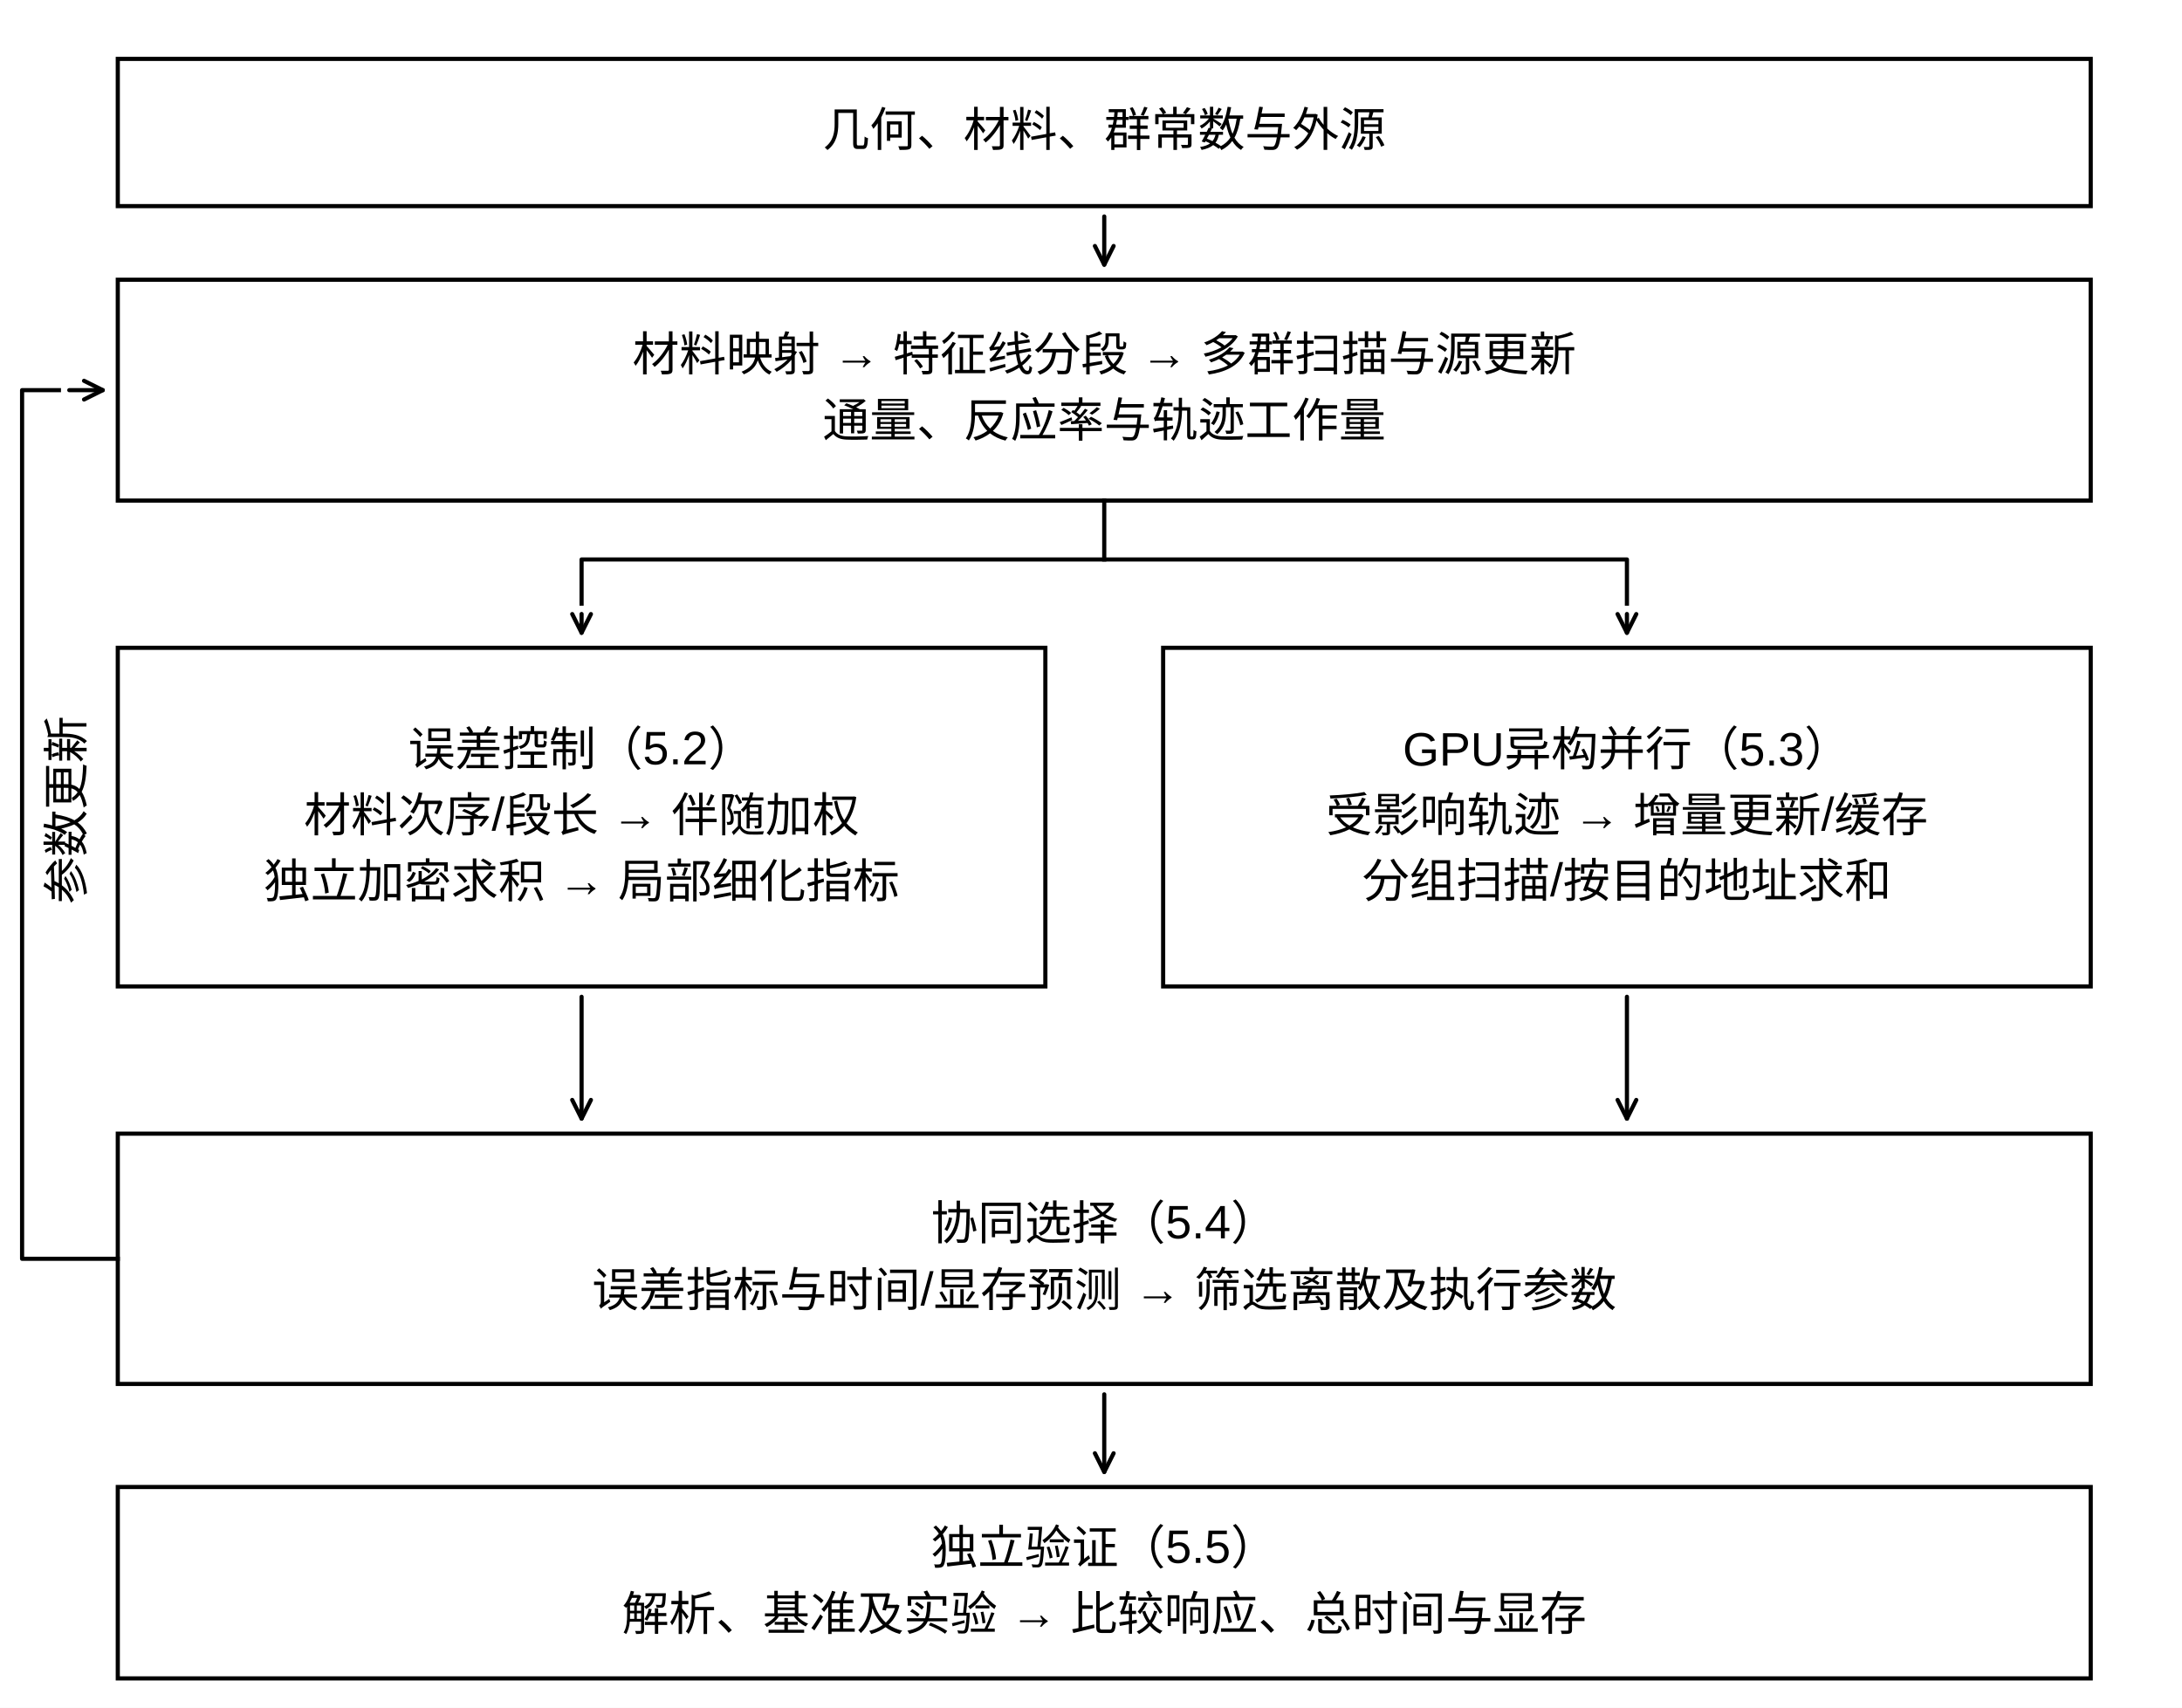
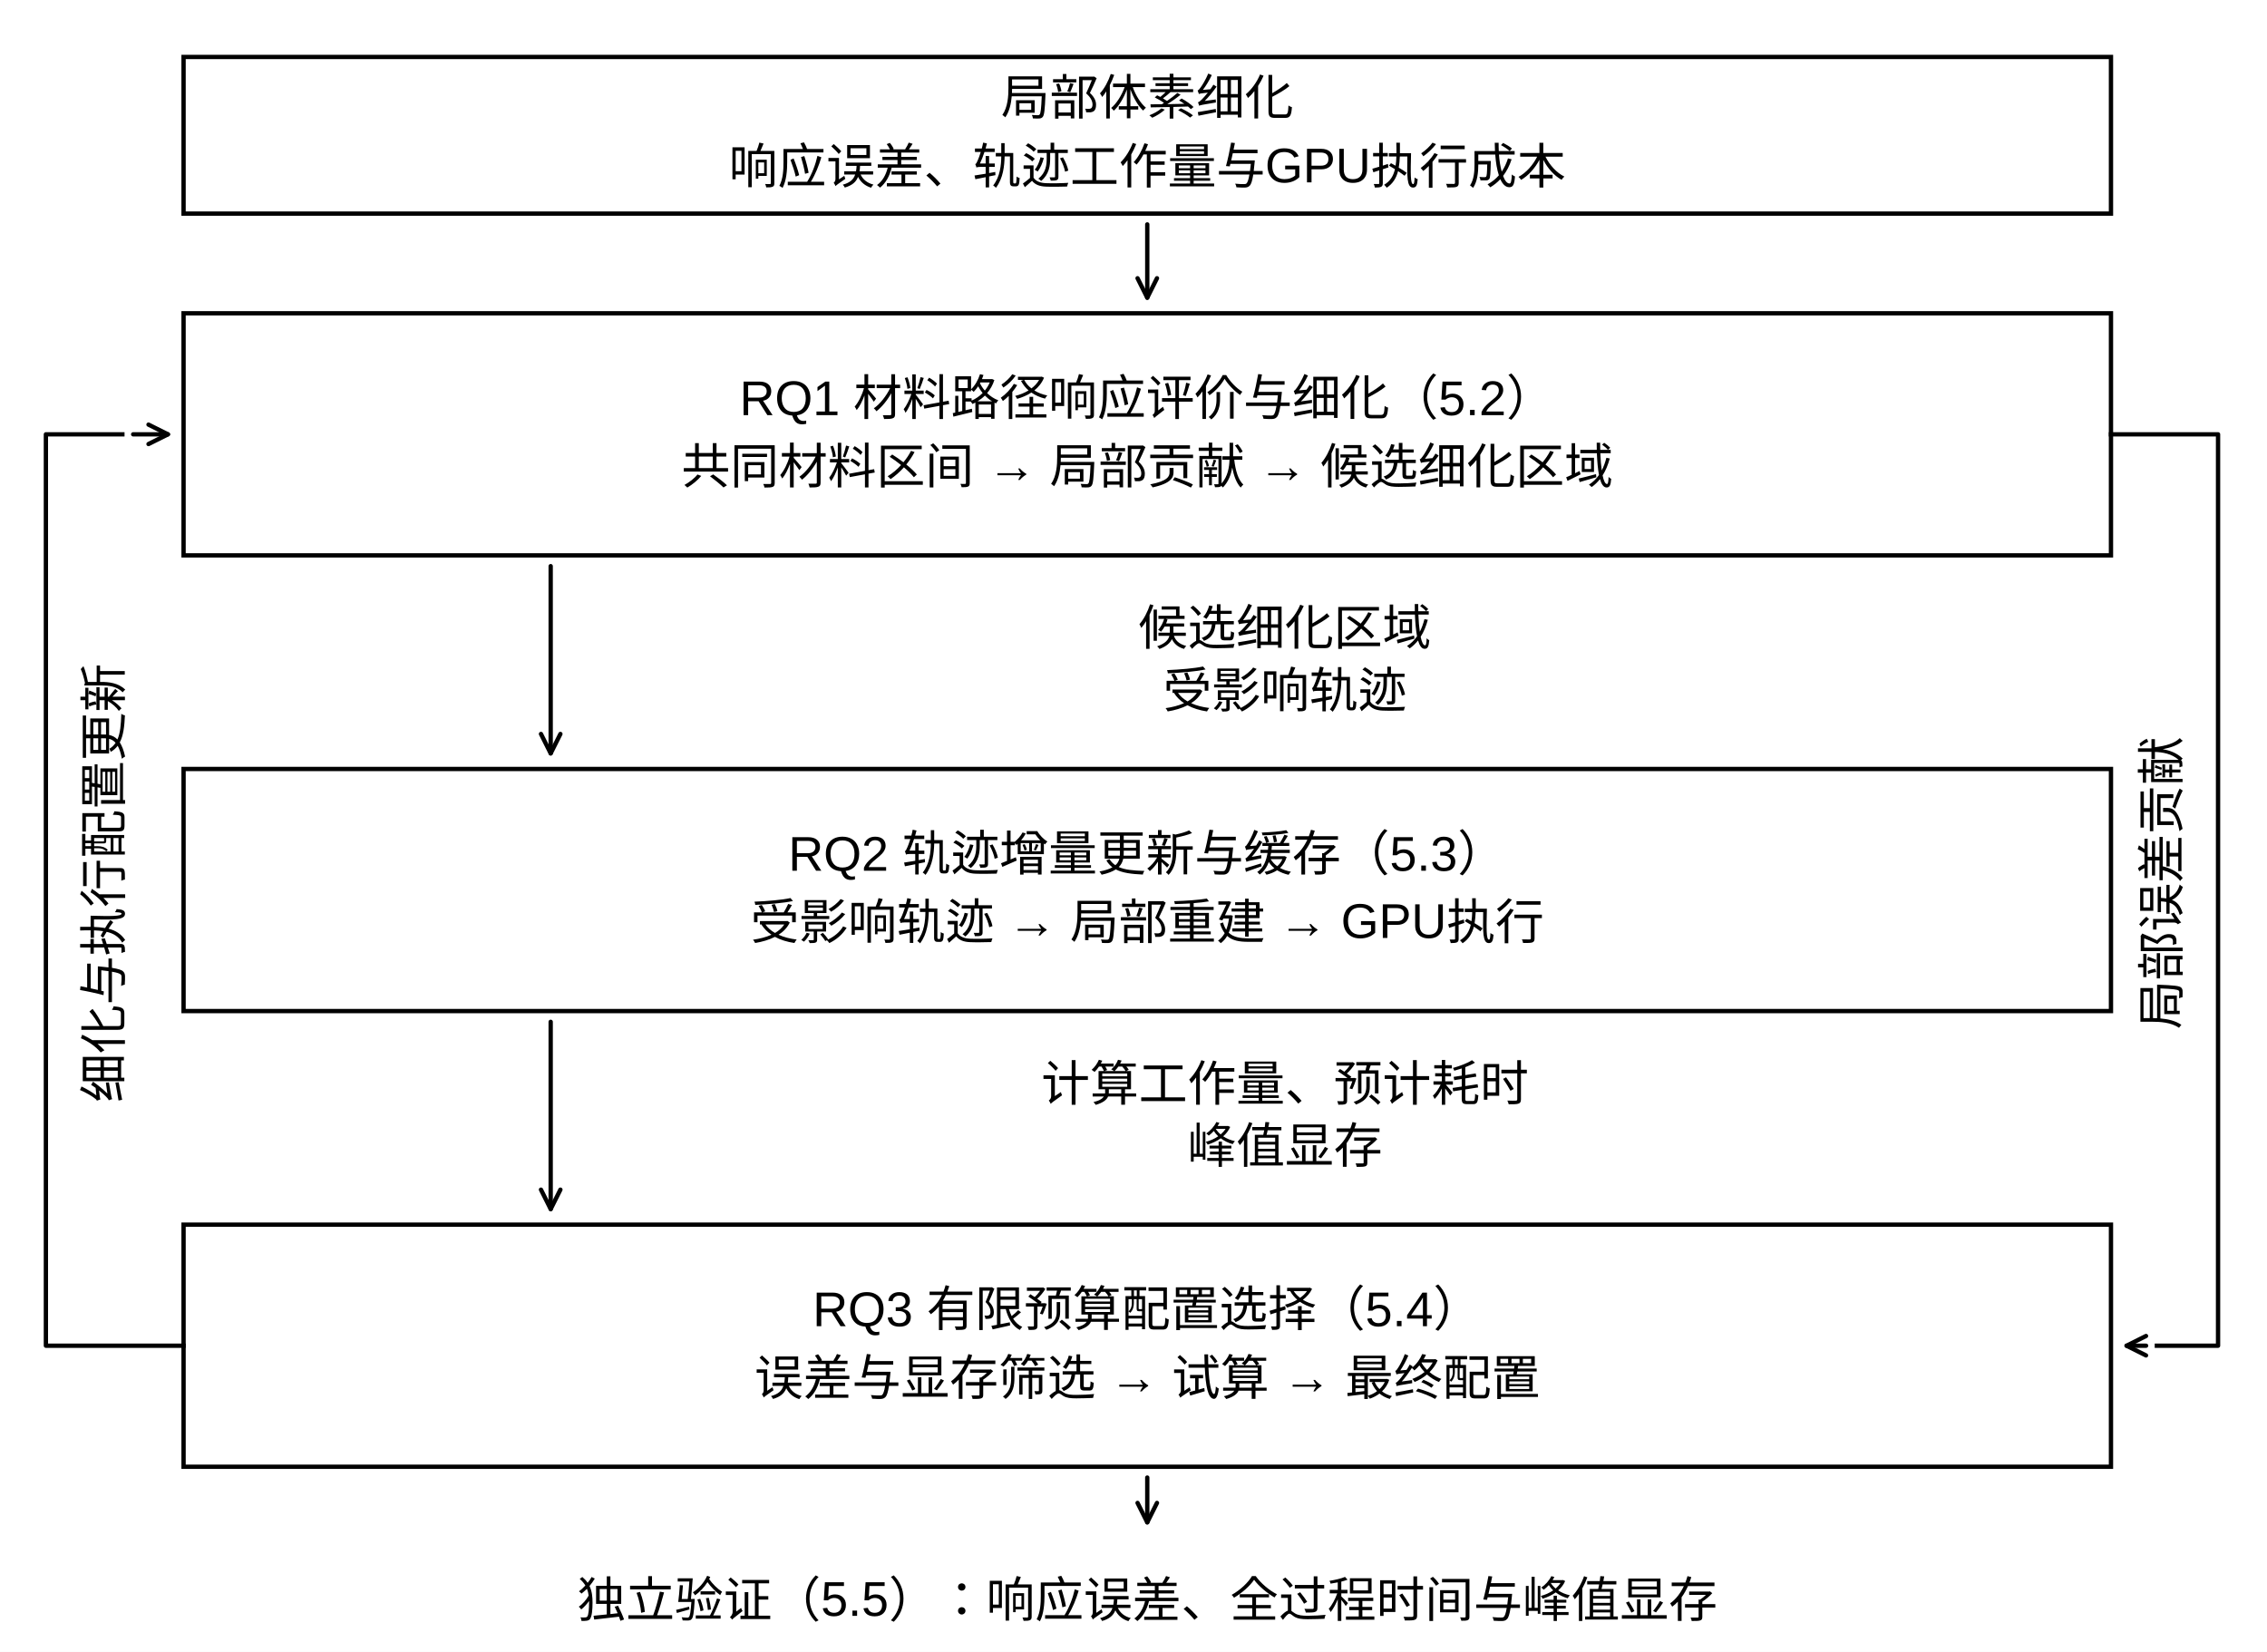
- <svg xmlns="http://www.w3.org/2000/svg" width="420.094pt" height="328.819pt" viewBox="0 0 420.094 328.819" version="1.1">
+ <svg xmlns="http://www.w3.org/2000/svg" width="420.094pt" height="306.142pt" viewBox="0 0 420.094 306.142" version="1.1">
  <defs>
    <style type="text/css">*{stroke-linejoin: round; stroke-linecap: butt}</style>
  </defs>
  <g id="figure_1">
    <g id="patch_1">
-       <path d="M 0 328.819 L 420.094 328.819 L 420.094 0 L 0 0 z " style="fill: #ffffff" />
+       <path d="M 0 306.142 L 420.094 306.142 L 420.094 0 L 0 0 z " style="fill: #ffffff" />
    </g>
    <g id="axes_1">
-       <g id="node-inputs">
-         <path d="M 22.677 39.685 L 402.52 39.685 L 402.52 11.339 L 22.677 11.339 z " clip-path="url(#p792e610c1e)" style="fill: #ffffff; stroke: #000000; stroke-width: 0.8; stroke-linejoin: miter" />
-       </g>
-       <g id="node-moc">
-         <path d="M 22.677 96.378 L 402.52 96.378 L 402.52 53.858 L 22.677 53.858 z " clip-path="url(#p792e610c1e)" style="fill: #ffffff; stroke: #000000; stroke-width: 0.8; stroke-linejoin: miter" />
+       <g id="node-scope">
+         <path d="M 34.016 39.587 L 391.181 39.587 L 391.181 10.557 L 34.016 10.557 z " clip-path="url(#pc511fc4795)" style="fill: #ffffff; stroke: #000000; stroke-width: 0.8; stroke-linejoin: miter" />
      </g>
      <g id="node-error">
-         <path d="M 22.677 189.921 L 201.26 189.921 L 201.26 124.724 L 22.677 124.724 z " clip-path="url(#p792e610c1e)" style="fill: #ffffff; stroke: #000000; stroke-width: 0.8; stroke-linejoin: miter" />
+         <path d="M 34.016 102.927 L 391.181 102.927 L 391.181 58.061 L 34.016 58.061 z " clip-path="url(#pc511fc4795)" style="fill: #ffffff; stroke: #000000; stroke-width: 0.8; stroke-linejoin: miter" />
      </g>
      <g id="node-gpu">
-         <path d="M 223.937 189.921 L 402.52 189.921 L 402.52 124.724 L 223.937 124.724 z " clip-path="url(#p792e610c1e)" style="fill: #ffffff; stroke: #000000; stroke-width: 0.8; stroke-linejoin: miter" />
+         <path d="M 34.016 187.38 L 391.181 187.38 L 391.181 142.514 L 34.016 142.514 z " clip-path="url(#pc511fc4795)" style="fill: #ffffff; stroke: #000000; stroke-width: 0.8; stroke-linejoin: miter" />
      </g>
      <g id="node-selection">
-         <path d="M 22.677 266.457 L 402.52 266.457 L 402.52 218.268 L 22.677 218.268 z " clip-path="url(#p792e610c1e)" style="fill: #ffffff; stroke: #000000; stroke-width: 0.8; stroke-linejoin: miter" />
+         <path d="M 34.016 271.833 L 391.181 271.833 L 391.181 226.967 L 34.016 226.967 z " clip-path="url(#pc511fc4795)" style="fill: #ffffff; stroke: #000000; stroke-width: 0.8; stroke-linejoin: miter" />
      </g>
-       <g id="node-validation">
-         <path d="M 22.677 323.15 L 402.52 323.15 L 402.52 286.299 L 22.677 286.299 z " clip-path="url(#p792e610c1e)" style="fill: #ffffff; stroke: #000000; stroke-width: 0.8; stroke-linejoin: miter" />
+       <g id="edge-scope-error">
+         <path d="M 212.598 41.585 Q 212.598 48.824 212.598 55.168 " clip-path="url(#pc511fc4795)" style="fill: none; stroke: #000000; stroke-width: 0.8; stroke-linecap: round" />
+         <path d="M 214.398 51.568 L 212.598 55.168 L 210.798 51.568 " clip-path="url(#pc511fc4795)" style="fill: none; stroke: #000000; stroke-width: 0.8; stroke-linecap: round" />
      </g>
-       <g id="edge-inputs-moc">
-         <path d="M 212.598 41.682 Q 212.598 46.77 212.598 50.963 " clip-path="url(#p792e610c1e)" style="fill: none; stroke: #000000; stroke-width: 0.8; stroke-linecap: round" />
-         <path d="M 214.398 47.363 L 212.598 50.963 L 210.798 47.363 " clip-path="url(#p792e610c1e)" style="fill: none; stroke: #000000; stroke-width: 0.8; stroke-linecap: round" />
+       <g id="edge-error-gpu">
+         <path d="M 102.047 104.923 Q 102.047 122.72 102.047 139.624 " clip-path="url(#pc511fc4795)" style="fill: none; stroke: #000000; stroke-width: 0.8; stroke-linecap: round" />
+         <path d="M 103.847 136.024 L 102.047 139.624 L 100.247 136.024 " clip-path="url(#pc511fc4795)" style="fill: none; stroke: #000000; stroke-width: 0.8; stroke-linecap: round" />
      </g>
-       <g id="edge-moc-error">
-         <path d="M 111.969 118.218 Q 111.969 120.472 111.969 121.832 " clip-path="url(#p792e610c1e)" style="fill: none; stroke: #000000; stroke-width: 0.8; stroke-linecap: round" />
-         <path d="M 113.769 118.232 L 111.969 121.832 L 110.169 118.232 " clip-path="url(#p792e610c1e)" style="fill: none; stroke: #000000; stroke-width: 0.8; stroke-linecap: round" />
-       </g>
-       <g id="edge-moc-gpu">
-         <path d="M 313.228 118.218 Q 313.228 120.472 313.228 121.832 " clip-path="url(#p792e610c1e)" style="fill: none; stroke: #000000; stroke-width: 0.8; stroke-linecap: round" />
-         <path d="M 315.028 118.232 L 313.228 121.832 L 311.428 118.232 " clip-path="url(#p792e610c1e)" style="fill: none; stroke: #000000; stroke-width: 0.8; stroke-linecap: round" />
+       <g id="edge-gpu-selection">
+         <path d="M 102.047 189.376 Q 102.047 207.173 102.047 224.077 " clip-path="url(#pc511fc4795)" style="fill: none; stroke: #000000; stroke-width: 0.8; stroke-linecap: round" />
+         <path d="M 103.847 220.477 L 102.047 224.077 L 100.247 220.477 " clip-path="url(#pc511fc4795)" style="fill: none; stroke: #000000; stroke-width: 0.8; stroke-linecap: round" />
      </g>
      <g id="edge-error-selection">
-         <path d="M 111.969 191.918 Q 111.969 204.094 111.969 215.376 " clip-path="url(#p792e610c1e)" style="fill: none; stroke: #000000; stroke-width: 0.8; stroke-linecap: round" />
-         <path d="M 113.769 211.776 L 111.969 215.376 L 110.169 211.776 " clip-path="url(#p792e610c1e)" style="fill: none; stroke: #000000; stroke-width: 0.8; stroke-linecap: round" />
+         <path d="M 397.688 249.4 Q 395.434 249.4 394.074 249.4 " clip-path="url(#pc511fc4795)" style="fill: none; stroke: #000000; stroke-width: 0.8; stroke-linecap: round" />
+         <path d="M 397.674 251.2 L 394.074 249.4 L 397.674 247.6 " clip-path="url(#pc511fc4795)" style="fill: none; stroke: #000000; stroke-width: 0.8; stroke-linecap: round" />
      </g>
-       <g id="edge-gpu-selection">
-         <path d="M 313.228 191.918 Q 313.228 204.094 313.228 215.376 " clip-path="url(#p792e610c1e)" style="fill: none; stroke: #000000; stroke-width: 0.8; stroke-linecap: round" />
-         <path d="M 315.028 211.776 L 313.228 215.376 L 311.428 211.776 " clip-path="url(#p792e610c1e)" style="fill: none; stroke: #000000; stroke-width: 0.8; stroke-linecap: round" />
+       <g id="edge-selection-feedback">
+         <path d="M 24.679 80.494 Q 28.346 80.494 31.12 80.494 " clip-path="url(#pc511fc4795)" style="fill: none; stroke: #000000; stroke-width: 0.8; stroke-linecap: round" />
+         <path d="M 27.52 78.694 L 31.12 80.494 L 27.52 82.294 " clip-path="url(#pc511fc4795)" style="fill: none; stroke: #000000; stroke-width: 0.8; stroke-linecap: round" />
      </g>
      <g id="edge-selection-validation">
-         <path d="M 212.598 268.457 Q 212.598 276.379 212.598 283.405 " clip-path="url(#p792e610c1e)" style="fill: none; stroke: #000000; stroke-width: 0.8; stroke-linecap: round" />
-         <path d="M 214.398 279.805 L 212.598 283.405 L 210.798 279.805 " clip-path="url(#p792e610c1e)" style="fill: none; stroke: #000000; stroke-width: 0.8; stroke-linecap: round" />
+         <path d="M 212.598 273.833 Q 212.598 278.432 212.598 282.136 " clip-path="url(#pc511fc4795)" style="fill: none; stroke: #000000; stroke-width: 0.8; stroke-linecap: round" />
+         <path d="M 214.398 278.536 L 212.598 282.136 L 210.798 278.536 " clip-path="url(#pc511fc4795)" style="fill: none; stroke: #000000; stroke-width: 0.8; stroke-linecap: round" />
      </g>
-       <g id="edge-feedback-moc">
-         <path d="M 13.34 75.118 Q 17.008 75.118 19.781 75.118 " clip-path="url(#p792e610c1e)" style="fill: none; stroke: #000000; stroke-width: 0.8; stroke-linecap: round" />
-         <path d="M 16.181 73.318 L 19.781 75.118 L 16.181 76.918 " clip-path="url(#p792e610c1e)" style="fill: none; stroke: #000000; stroke-width: 0.8; stroke-linecap: round" />
+       <g id="error-cost-link">
+         <path d="M 391.181 80.494 L 411.024 80.494 L 411.024 249.4 L 399.685 249.4 " clip-path="url(#pc511fc4795)" style="fill: none; stroke: #000000; stroke-width: 0.8; stroke-linecap: square" />
      </g>
-       <g id="fork">
-         <path d="M 111.969 116.22 L 111.969 107.717 L 313.228 107.717 L 313.228 116.22 " clip-path="url(#p792e610c1e)" style="fill: none; stroke: #000000; stroke-width: 0.8; stroke-linecap: square" />
+       <g id="configuration-return">
+         <path d="M 34.016 249.4 L 8.504 249.4 L 8.504 80.494 L 22.677 80.494 " clip-path="url(#pc511fc4795)" style="fill: none; stroke: #000000; stroke-width: 0.8; stroke-linecap: square" />
      </g>
-       <g id="moc-fork">
-         <path d="M 212.598 96.378 L 212.598 107.717 " clip-path="url(#p792e610c1e)" style="fill: none; stroke: #000000; stroke-width: 0.8; stroke-linecap: square" />
-       </g>
-       <g id="parameter-feedback">
-         <path d="M 22.677 242.362 L 4.252 242.362 L 4.252 75.118 L 11.339 75.118 " clip-path="url(#p792e610c1e)" style="fill: none; stroke: #000000; stroke-width: 0.8; stroke-linecap: square" />
-       </g>
-       <g id="text-inputs">
-         <text style="font-size: 9.034; font-family: 'Arial', 'Microsoft YaHei'; text-anchor: middle" x="212.598" y="28.153">几何、材料、群常数与外源</text>
-       </g>
-       <g id="text-moc">
-         <text style="font-size: 9.034; font-family: 'Arial', 'Microsoft YaHei'" transform="translate(121.7584 71.36956)">材料映射 → 特征线分段 → 多群扫描与源更新</text>
-         <text style="font-size: 9.034; font-family: 'Arial', 'Microsoft YaHei'" transform="translate(158.3959 84.09776)">通量、反应率与轨迹工作量</text>
+       <g id="text-scope">
+         <text style="font-size: 9.034; font-family: 'Arial', 'Microsoft YaHei'" transform="translate(185.4972 21.25653)">局部体素细化</text>
+         <text style="font-size: 9.034; font-family: 'Arial', 'Microsoft YaHei'" transform="translate(135.0571 34.03943)">响应误差、轨迹工作量与GPU执行成本</text>
      </g>
      <g id="text-error">
-         <text style="font-size: 9.034; font-family: 'Arial', 'Microsoft YaHei'" transform="translate(78.5888 147.3953)">误差控制（5.2）</text>
-         <text style="font-size: 9.034; font-family: 'Arial', 'Microsoft YaHei'" transform="translate(58.51835 160.1104)">材料次序/段长 → 伴随加权</text>
-         <text style="font-size: 9.034; font-family: 'Arial', 'Microsoft YaHei'" transform="translate(50.73944 172.8386)">独立加密求积 → 局部细化指标</text>
+         <text style="font-size: 9.034; font-family: 'Arial', 'Microsoft YaHei'" transform="translate(137.0586 76.93649)">RQ1 材料路径响应评价与细化（5.2）</text>
+         <text style="font-size: 9.034; font-family: 'Arial', 'Microsoft YaHei'" transform="translate(126.2753 89.62312)">共同材料区间 → 局部贡献 → 候选细化区域</text>
      </g>
      <g id="text-gpu">
-         <text style="font-size: 9.034; font-family: 'Arial', 'Microsoft YaHei'" transform="translate(270.0604 147.3974)">GPU异构并行（5.3）</text>
-         <text style="font-size: 9.034; font-family: 'Arial', 'Microsoft YaHei'" transform="translate(255.2613 160.1124)">受影响轨迹 → 增量更新/缓存</text>
-         <text style="font-size: 9.034; font-family: 'Arial', 'Microsoft YaHei'" transform="translate(262.2879 172.7575)">分组扫描/按目的地址求和</text>
+         <text style="font-size: 9.034; font-family: 'Arial', 'Microsoft YaHei'" transform="translate(146.0924 161.376)">RQ2 轨迹增量更新与缓存（5.3）</text>
+         <text style="font-size: 9.034; font-family: 'Arial', 'Microsoft YaHei'" transform="translate(139.0715 174.0626)">受影响轨迹 → 局部重建 → GPU执行</text>
      </g>
      <g id="text-selection">
-         <text style="font-size: 9.034; font-family: 'Arial', 'Microsoft YaHei'" transform="translate(179.2187 238.663)">协同选择（5.4）</text>
-         <text style="font-size: 9.034; font-family: 'Arial', 'Microsoft YaHei'" transform="translate(113.9795 251.5268)">误差指标与时间/显存预测 → 筛选离散及执行参数</text>
+         <text style="font-size: 9.034; font-family: 'Arial', 'Microsoft YaHei'" transform="translate(150.6093 245.7792)">RQ3 有限预算配置选择（5.4）</text>
+         <text style="font-size: 9.034; font-family: 'Arial', 'Microsoft YaHei'" transform="translate(139.8259 258.5468)">误差与显存筛选 → 试算 → 最终配置</text>
      </g>
-       <g id="text-validation">
-         <text style="font-size: 9.034; font-family: 'Arial', 'Microsoft YaHei'" transform="translate(179.2187 301.1502)">独立验证（5.5）</text>
-         <text style="font-size: 9.034; font-family: 'Arial', 'Microsoft YaHei'" transform="translate(119.7512 313.8784)">解析、基准及实验 → 比较响应、总时间与显存</text>
+       <g id="refinement-work">
+         <text style="font-size: 9.034; font-family: 'Arial', 'Microsoft YaHei'" transform="translate(211.009 119.5258)">候选细化区域</text>
+         <text style="font-size: 9.034; font-family: 'Arial', 'Microsoft YaHei'" transform="translate(215.5259 131.1466)">受影响轨迹</text>
+       </g>
+       <g id="work-cost">
+         <text style="font-size: 9.034; font-family: 'Arial', 'Microsoft YaHei'" transform="translate(192.9415 204.0307)">计算工作量、预计耗时</text>
+         <text style="font-size: 9.034; font-family: 'Arial', 'Microsoft YaHei'" transform="translate(220.0427 215.5389)">峰值显存</text>
+       </g>
+       <g id="error-feed">
+         <text style="font-size: 9.034; font-family: 'Arial', 'Microsoft YaHei'; text-anchor: middle" x="403.744" y="163.627" transform="rotate(-90 403.744 163.6275)">局部误差贡献</text>
      </g>
      <g id="feedback-text">
-         <text style="font-size: 9.034; font-family: 'Arial', 'Microsoft YaHei'" transform="translate(15.97368 173.973) rotate(-90)">参数更新</text>
+         <text style="font-size: 9.034; font-family: 'Arial', 'Microsoft YaHei'; text-anchor: middle" x="22.445" y="163.627" transform="rotate(-90 22.44537 163.6275)">细化与执行配置更新</text>
+       </g>
+       <g id="validation">
+         <text style="font-size: 9.034; font-family: 'Arial', 'Microsoft YaHei'; text-anchor: middle" x="212.598" y="299.699">独立验证（5.5）：响应误差、全过程时间与峰值显存</text>
      </g>
    </g>
  </g>
  <defs>
-     <clipPath id="p792e610c1e">
-       <rect x="0" y="0" width="420.094" height="328.819" />
+     <clipPath id="pc511fc4795">
+       <rect x="0" y="0" width="420.094" height="306.142" />
    </clipPath>
  </defs>
</svg>
